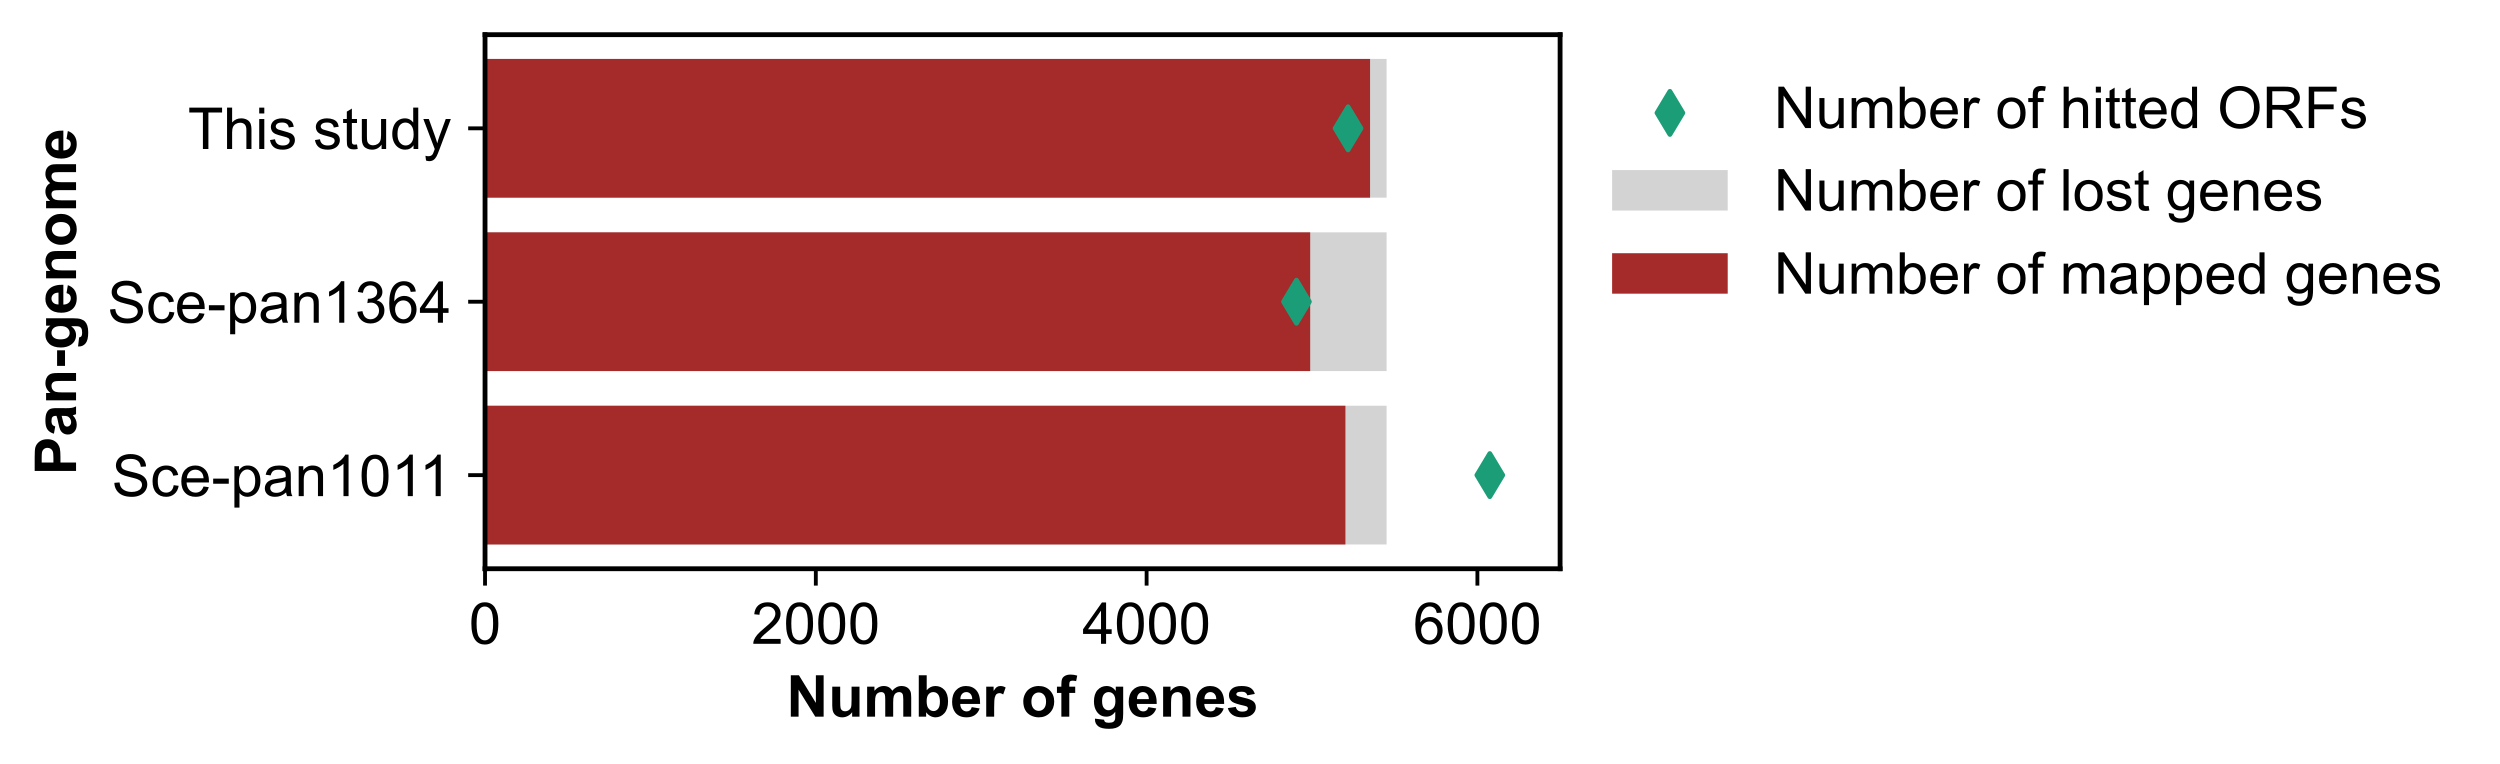
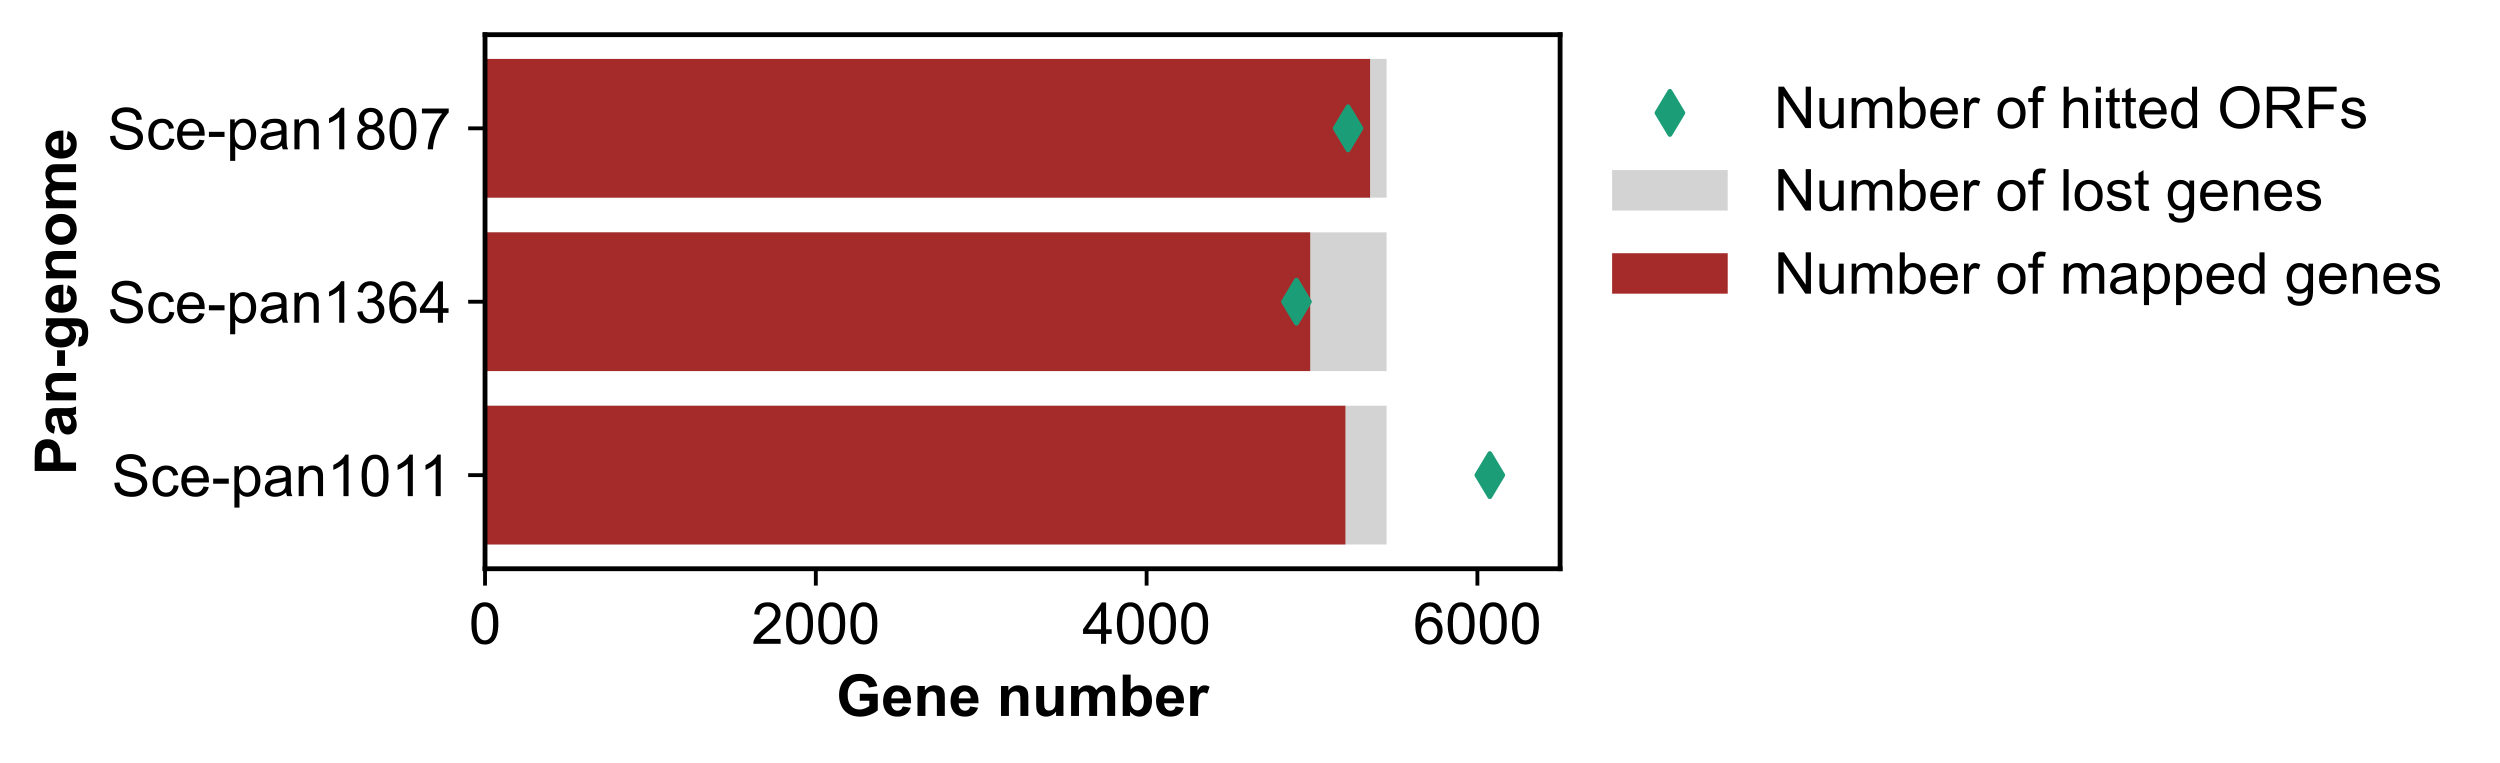
- <svg xmlns="http://www.w3.org/2000/svg" xmlns:xlink="http://www.w3.org/1999/xlink" width="519.039pt" height="158.516pt" viewBox="0 0 519.039 158.516" version="1.1">
+ <svg xmlns="http://www.w3.org/2000/svg" xmlns:xlink="http://www.w3.org/1999/xlink" width="519.039pt" height="158.212pt" viewBox="0 0 519.039 158.212" version="1.1">
  <defs>
    <style type="text/css">*{stroke-linejoin: round; stroke-linecap: butt}</style>
  </defs>
  <g id="figure_1">
    <g id="patch_1">
-       <path d="M 0 158.516  L 519.039 158.516  L 519.039 0  L 0 0  L 0 158.516  z " style="fill: none" />
+       <path d="M 0 158.212  L 519.039 158.212  L 519.039 0  L 0 0  L 0 158.212  z " style="fill: none" />
    </g>
    <g id="axes_1">
      <g id="patch_2">
        <path d="M 100.7 118.08  L 323.9 118.08  L 323.9 7.2  L 100.7 7.2  L 100.7 118.08  z " style="fill: none" />
      </g>
      <g id="patch_3">
-         <path d="M 100.7 113.04  L 287.879 113.04  L 287.879 84.24  L 100.7 84.24  z " clip-path="url(#p4982b9287b)" style="fill: #d3d3d3" />
+         <path d="M 100.7 113.04  L 287.879 113.04  L 287.879 84.24  L 100.7 84.24  z " clip-path="url(#p0bbf5c381b)" style="fill: #d3d3d3" />
      </g>
      <g id="patch_4">
-         <path d="M 100.7 77.04  L 287.879 77.04  L 287.879 48.24  L 100.7 48.24  z " clip-path="url(#p4982b9287b)" style="fill: #d3d3d3" />
+         <path d="M 100.7 77.04  L 287.879 77.04  L 287.879 48.24  L 100.7 48.24  z " clip-path="url(#p0bbf5c381b)" style="fill: #d3d3d3" />
      </g>
      <g id="patch_5">
-         <path d="M 100.7 41.04  L 287.879 41.04  L 287.879 12.24  L 100.7 12.24  z " clip-path="url(#p4982b9287b)" style="fill: #d3d3d3" />
+         <path d="M 100.7 41.04  L 287.879 41.04  L 287.879 12.24  L 100.7 12.24  z " clip-path="url(#p0bbf5c381b)" style="fill: #d3d3d3" />
      </g>
      <g id="patch_6">
-         <path d="M 100.7 113.04  L 279.329 113.04  L 279.329 84.24  L 100.7 84.24  z " clip-path="url(#p4982b9287b)" style="fill: #a52a2a" />
+         <path d="M 100.7 113.04  L 279.329 113.04  L 279.329 84.24  L 100.7 84.24  z " clip-path="url(#p0bbf5c381b)" style="fill: #a52a2a" />
      </g>
      <g id="patch_7">
-         <path d="M 100.7 77.04  L 272.015 77.04  L 272.015 48.24  L 100.7 48.24  z " clip-path="url(#p4982b9287b)" style="fill: #a52a2a" />
+         <path d="M 100.7 77.04  L 272.015 77.04  L 272.015 48.24  L 100.7 48.24  z " clip-path="url(#p0bbf5c381b)" style="fill: #a52a2a" />
      </g>
      <g id="patch_8">
-         <path d="M 100.7 41.04  L 284.445 41.04  L 284.445 12.24  L 100.7 12.24  z " clip-path="url(#p4982b9287b)" style="fill: #a52a2a" />
+         <path d="M 100.7 41.04  L 284.445 41.04  L 284.445 12.24  L 100.7 12.24  z " clip-path="url(#p0bbf5c381b)" style="fill: #a52a2a" />
      </g>
      <g id="PathCollection_1">
        <defs>
-           <path id="m64d7025e6f" d="M 0 4.472  L 2.683 0  L 0 -4.472  L -2.683 0  z " style="stroke: #1b9e77" />
+           <path id="m06b0d32f75" d="M 0 4.472  L 2.683 0  L 0 -4.472  L -2.683 0  z " style="stroke: #1b9e77" />
        </defs>
-         <g clip-path="url(#p4982b9287b)">
-           <use xlink:href="#m64d7025e6f" x="309.306" y="98.64" style="fill: #1b9e77; stroke: #1b9e77" />
-           <use xlink:href="#m64d7025e6f" x="269.164" y="62.64" style="fill: #1b9e77; stroke: #1b9e77" />
-           <use xlink:href="#m64d7025e6f" x="279.878" y="26.64" style="fill: #1b9e77; stroke: #1b9e77" />
+         <g clip-path="url(#p0bbf5c381b)">
+           <use xlink:href="#m06b0d32f75" x="309.306" y="98.64" style="fill: #1b9e77; stroke: #1b9e77" />
+           <use xlink:href="#m06b0d32f75" x="269.164" y="62.64" style="fill: #1b9e77; stroke: #1b9e77" />
+           <use xlink:href="#m06b0d32f75" x="279.878" y="26.64" style="fill: #1b9e77; stroke: #1b9e77" />
        </g>
      </g>
      <g id="matplotlib.axis_1">
        <g id="xtick_1">
          <g id="line2d_1">
            <defs>
-               <path id="mef84f72b1c" d="M 0 0  L 0 3.5  " style="stroke: #000000; stroke-width: 0.8" />
-             </defs>
-             <g>
-               <use xlink:href="#mef84f72b1c" x="100.7" y="118.08" style="stroke: #000000; stroke-width: 0.8" />
+               <path id="m93f9a1adb8" d="M 0 0  L 0 3.5  " style="stroke: #000000; stroke-width: 0.8" />
+             </defs>
+             <g>
+               <use xlink:href="#m93f9a1adb8" x="100.7" y="118.08" style="stroke: #000000; stroke-width: 0.8" />
            </g>
          </g>
          <g id="text_1">
            <g transform="translate(97.36344 133.6694) scale(0.12 -0.12)">
              <defs>
                <path id="ArialMT-30" d="M 266 2259  Q 266 3072 433 3567  Q 600 4063 929 4331  Q 1259 4600 1759 4600  Q 2128 4600 2406 4451  Q 2684 4303 2865 4023  Q 3047 3744 3150 3342  Q 3253 2941 3253 2259  Q 3253 1453 3087 958  Q 2922 463 2592 192  Q 2263 -78 1759 -78  Q 1097 -78 719 397  Q 266 969 266 2259  z M 844 2259  Q 844 1131 1108 757  Q 1372 384 1759 384  Q 2147 384 2411 759  Q 2675 1134 2675 2259  Q 2675 3391 2411 3762  Q 2147 4134 1753 4134  Q 1366 4134 1134 3806  Q 844 3388 844 2259  z " transform="scale(0.015625)" />
              </defs>
              <use xlink:href="#ArialMT-30" />
            </g>
          </g>
        </g>
        <g id="xtick_2">
          <g id="line2d_2">
            <g>
-               <use xlink:href="#mef84f72b1c" x="169.377" y="118.08" style="stroke: #000000; stroke-width: 0.8" />
+               <use xlink:href="#m93f9a1adb8" x="169.377" y="118.08" style="stroke: #000000; stroke-width: 0.8" />
            </g>
          </g>
          <g id="text_2">
            <g transform="translate(156.0307 133.6694) scale(0.12 -0.12)">
              <defs>
                <path id="ArialMT-32" d="M 3222 541  L 3222 0  L 194 0  Q 188 203 259 391  Q 375 700 629 1000  Q 884 1300 1366 1694  Q 2113 2306 2375 2664  Q 2638 3022 2638 3341  Q 2638 3675 2398 3904  Q 2159 4134 1775 4134  Q 1369 4134 1125 3890  Q 881 3647 878 3216  L 300 3275  Q 359 3922 746 4261  Q 1134 4600 1788 4600  Q 2447 4600 2831 4234  Q 3216 3869 3216 3328  Q 3216 3053 3103 2787  Q 2991 2522 2730 2228  Q 2469 1934 1863 1422  Q 1356 997 1212 845  Q 1069 694 975 541  L 3222 541  z " transform="scale(0.015625)" />
              </defs>
              <use xlink:href="#ArialMT-32" />
              <use xlink:href="#ArialMT-30" x="55.615" />
              <use xlink:href="#ArialMT-30" x="111.23" />
              <use xlink:href="#ArialMT-30" x="166.846" />
            </g>
          </g>
        </g>
        <g id="xtick_3">
          <g id="line2d_3">
            <g>
-               <use xlink:href="#mef84f72b1c" x="238.054" y="118.08" style="stroke: #000000; stroke-width: 0.8" />
+               <use xlink:href="#m93f9a1adb8" x="238.054" y="118.08" style="stroke: #000000; stroke-width: 0.8" />
            </g>
          </g>
          <g id="text_3">
            <g transform="translate(224.7076 133.6694) scale(0.12 -0.12)">
              <defs>
                <path id="ArialMT-34" d="M 2069 0  L 2069 1097  L 81 1097  L 81 1613  L 2172 4581  L 2631 4581  L 2631 1613  L 3250 1613  L 3250 1097  L 2631 1097  L 2631 0  L 2069 0  z M 2069 1613  L 2069 3678  L 634 1613  L 2069 1613  z " transform="scale(0.015625)" />
              </defs>
              <use xlink:href="#ArialMT-34" />
              <use xlink:href="#ArialMT-30" x="55.615" />
              <use xlink:href="#ArialMT-30" x="111.23" />
              <use xlink:href="#ArialMT-30" x="166.846" />
            </g>
          </g>
        </g>
        <g id="xtick_4">
          <g id="line2d_4">
            <g>
-               <use xlink:href="#mef84f72b1c" x="306.731" y="118.08" style="stroke: #000000; stroke-width: 0.8" />
+               <use xlink:href="#m93f9a1adb8" x="306.731" y="118.08" style="stroke: #000000; stroke-width: 0.8" />
            </g>
          </g>
          <g id="text_4">
            <g transform="translate(293.3845 133.6694) scale(0.12 -0.12)">
              <defs>
                <path id="ArialMT-36" d="M 3184 3459  L 2625 3416  Q 2550 3747 2413 3897  Q 2184 4138 1850 4138  Q 1581 4138 1378 3988  Q 1113 3794 959 3422  Q 806 3050 800 2363  Q 1003 2672 1297 2822  Q 1591 2972 1913 2972  Q 2475 2972 2870 2558  Q 3266 2144 3266 1488  Q 3266 1056 3080 686  Q 2894 316 2569 119  Q 2244 -78 1831 -78  Q 1128 -78 684 439  Q 241 956 241 2144  Q 241 3472 731 4075  Q 1159 4600 1884 4600  Q 2425 4600 2770 4297  Q 3116 3994 3184 3459  z M 888 1484  Q 888 1194 1011 928  Q 1134 663 1356 523  Q 1578 384 1822 384  Q 2178 384 2434 671  Q 2691 959 2691 1453  Q 2691 1928 2437 2201  Q 2184 2475 1800 2475  Q 1419 2475 1153 2201  Q 888 1928 888 1484  z " transform="scale(0.015625)" />
              </defs>
              <use xlink:href="#ArialMT-36" />
              <use xlink:href="#ArialMT-30" x="55.615" />
              <use xlink:href="#ArialMT-30" x="111.23" />
              <use xlink:href="#ArialMT-30" x="166.846" />
            </g>
          </g>
        </g>
        <g id="text_5">
-           <g transform="translate(163.295 148.79) scale(0.12 -0.12)">
-             <defs>
-               <path id="Arial-BoldMT-4e" d="M 475 0  L 475 4581  L 1375 4581  L 3250 1522  L 3250 4581  L 4109 4581  L 4109 0  L 3181 0  L 1334 2988  L 1334 0  L 475 0  z " transform="scale(0.015625)" />
+           <g transform="translate(173.6272 148.6438) scale(0.12 -0.12)">
+             <defs>
+               <path id="Arial-BoldMT-47" d="M 2597 1684  L 2597 2456  L 4591 2456  L 4591 631  Q 4300 350 3748 136  Q 3197 -78 2631 -78  Q 1913 -78 1378 223  Q 844 525 575 1086  Q 306 1647 306 2306  Q 306 3022 606 3578  Q 906 4134 1484 4431  Q 1925 4659 2581 4659  Q 3434 4659 3914 4301  Q 4394 3944 4531 3313  L 3613 3141  Q 3516 3478 3248 3673  Q 2981 3869 2581 3869  Q 1975 3869 1617 3484  Q 1259 3100 1259 2344  Q 1259 1528 1621 1120  Q 1984 713 2572 713  Q 2863 713 3155 827  Q 3447 941 3656 1103  L 3656 1684  L 2597 1684  z " transform="scale(0.015625)" />
+               <path id="Arial-BoldMT-65" d="M 2381 1056  L 3256 909  Q 3088 428 2723 176  Q 2359 -75 1813 -75  Q 947 -75 531 491  Q 203 944 203 1634  Q 203 2459 634 2926  Q 1066 3394 1725 3394  Q 2466 3394 2894 2905  Q 3322 2416 3303 1406  L 1103 1406  Q 1113 1016 1316 798  Q 1519 581 1822 581  Q 2028 581 2168 693  Q 2309 806 2381 1056  z M 2431 1944  Q 2422 2325 2234 2523  Q 2047 2722 1778 2722  Q 1491 2722 1303 2513  Q 1116 2303 1119 1944  L 2431 1944  z " transform="scale(0.015625)" />
+               <path id="Arial-BoldMT-6e" d="M 3478 0  L 2600 0  L 2600 1694  Q 2600 2231 2544 2389  Q 2488 2547 2361 2634  Q 2234 2722 2056 2722  Q 1828 2722 1647 2597  Q 1466 2472 1398 2265  Q 1331 2059 1331 1503  L 1331 0  L 453 0  L 453 3319  L 1269 3319  L 1269 2831  Q 1703 3394 2363 3394  Q 2653 3394 2893 3289  Q 3134 3184 3257 3021  Q 3381 2859 3429 2653  Q 3478 2447 3478 2063  L 3478 0  z " transform="scale(0.015625)" />
+               <path id="Arial-BoldMT-20" transform="scale(0.015625)" />
              <path id="Arial-BoldMT-75" d="M 2644 0  L 2644 497  Q 2463 231 2167 78  Q 1872 -75 1544 -75  Q 1209 -75 943 72  Q 678 219 559 484  Q 441 750 441 1219  L 441 3319  L 1319 3319  L 1319 1794  Q 1319 1094 1367 936  Q 1416 778 1544 686  Q 1672 594 1869 594  Q 2094 594 2272 717  Q 2450 841 2515 1023  Q 2581 1206 2581 1919  L 2581 3319  L 3459 3319  L 3459 0  L 2644 0  z " transform="scale(0.015625)" />
              <path id="Arial-BoldMT-6d" d="M 394 3319  L 1203 3319  L 1203 2866  Q 1638 3394 2238 3394  Q 2556 3394 2790 3262  Q 3025 3131 3175 2866  Q 3394 3131 3647 3262  Q 3900 3394 4188 3394  Q 4553 3394 4806 3245  Q 5059 3097 5184 2809  Q 5275 2597 5275 2122  L 5275 0  L 4397 0  L 4397 1897  Q 4397 2391 4306 2534  Q 4184 2722 3931 2722  Q 3747 2722 3584 2609  Q 3422 2497 3350 2280  Q 3278 2063 3278 1594  L 3278 0  L 2400 0  L 2400 1819  Q 2400 2303 2353 2443  Q 2306 2584 2207 2653  Q 2109 2722 1941 2722  Q 1738 2722 1575 2612  Q 1413 2503 1342 2297  Q 1272 2091 1272 1613  L 1272 0  L 394 0  L 394 3319  z " transform="scale(0.015625)" />
              <path id="Arial-BoldMT-62" d="M 422 0  L 422 4581  L 1300 4581  L 1300 2931  Q 1706 3394 2263 3394  Q 2869 3394 3266 2955  Q 3663 2516 3663 1694  Q 3663 844 3258 384  Q 2853 -75 2275 -75  Q 1991 -75 1714 67  Q 1438 209 1238 488  L 1238 0  L 422 0  z M 1294 1731  Q 1294 1216 1456 969  Q 1684 619 2063 619  Q 2353 619 2558 867  Q 2763 1116 2763 1650  Q 2763 2219 2556 2470  Q 2350 2722 2028 2722  Q 1713 2722 1503 2476  Q 1294 2231 1294 1731  z " transform="scale(0.015625)" />
-               <path id="Arial-BoldMT-65" d="M 2381 1056  L 3256 909  Q 3088 428 2723 176  Q 2359 -75 1813 -75  Q 947 -75 531 491  Q 203 944 203 1634  Q 203 2459 634 2926  Q 1066 3394 1725 3394  Q 2466 3394 2894 2905  Q 3322 2416 3303 1406  L 1103 1406  Q 1113 1016 1316 798  Q 1519 581 1822 581  Q 2028 581 2168 693  Q 2309 806 2381 1056  z M 2431 1944  Q 2422 2325 2234 2523  Q 2047 2722 1778 2722  Q 1491 2722 1303 2513  Q 1116 2303 1119 1944  L 2431 1944  z " transform="scale(0.015625)" />
              <path id="Arial-BoldMT-72" d="M 1300 0  L 422 0  L 422 3319  L 1238 3319  L 1238 2847  Q 1447 3181 1614 3287  Q 1781 3394 1994 3394  Q 2294 3394 2572 3228  L 2300 2463  Q 2078 2606 1888 2606  Q 1703 2606 1575 2504  Q 1447 2403 1373 2137  Q 1300 1872 1300 1025  L 1300 0  z " transform="scale(0.015625)" />
-               <path id="Arial-BoldMT-20" transform="scale(0.015625)" />
-               <path id="Arial-BoldMT-6f" d="M 256 1706  Q 256 2144 472 2553  Q 688 2963 1083 3178  Q 1478 3394 1966 3394  Q 2719 3394 3200 2905  Q 3681 2416 3681 1669  Q 3681 916 3195 420  Q 2709 -75 1972 -75  Q 1516 -75 1102 131  Q 688 338 472 736  Q 256 1134 256 1706  z M 1156 1659  Q 1156 1166 1390 903  Q 1625 641 1969 641  Q 2313 641 2545 903  Q 2778 1166 2778 1666  Q 2778 2153 2545 2415  Q 2313 2678 1969 2678  Q 1625 2678 1390 2415  Q 1156 2153 1156 1659  z " transform="scale(0.015625)" />
-               <path id="Arial-BoldMT-66" d="M 75 3319  L 563 3319  L 563 3569  Q 563 3988 652 4194  Q 741 4400 980 4529  Q 1219 4659 1584 4659  Q 1959 4659 2319 4547  L 2200 3934  Q 1991 3984 1797 3984  Q 1606 3984 1523 3895  Q 1441 3806 1441 3553  L 1441 3319  L 2097 3319  L 2097 2628  L 1441 2628  L 1441 0  L 563 0  L 563 2628  L 75 2628  L 75 3319  z " transform="scale(0.015625)" />
-               <path id="Arial-BoldMT-67" d="M 378 -219  L 1381 -341  Q 1406 -516 1497 -581  Q 1622 -675 1891 -675  Q 2234 -675 2406 -572  Q 2522 -503 2581 -350  Q 2622 -241 2622 53  L 2622 538  Q 2228 0 1628 0  Q 959 0 569 566  Q 263 1013 263 1678  Q 263 2513 664 2953  Q 1066 3394 1663 3394  Q 2278 3394 2678 2853  L 2678 3319  L 3500 3319  L 3500 341  Q 3500 -247 3403 -537  Q 3306 -828 3131 -993  Q 2956 -1159 2664 -1253  Q 2372 -1347 1925 -1347  Q 1081 -1347 728 -1058  Q 375 -769 375 -325  Q 375 -281 378 -219  z M 1163 1728  Q 1163 1200 1367 954  Q 1572 709 1872 709  Q 2194 709 2416 961  Q 2638 1213 2638 1706  Q 2638 2222 2425 2472  Q 2213 2722 1888 2722  Q 1572 2722 1367 2476  Q 1163 2231 1163 1728  z " transform="scale(0.015625)" />
-               <path id="Arial-BoldMT-6e" d="M 3478 0  L 2600 0  L 2600 1694  Q 2600 2231 2544 2389  Q 2488 2547 2361 2634  Q 2234 2722 2056 2722  Q 1828 2722 1647 2597  Q 1466 2472 1398 2265  Q 1331 2059 1331 1503  L 1331 0  L 453 0  L 453 3319  L 1269 3319  L 1269 2831  Q 1703 3394 2363 3394  Q 2653 3394 2893 3289  Q 3134 3184 3257 3021  Q 3381 2859 3429 2653  Q 3478 2447 3478 2063  L 3478 0  z " transform="scale(0.015625)" />
-               <path id="Arial-BoldMT-73" d="M 150 947  L 1031 1081  Q 1088 825 1259 692  Q 1431 559 1741 559  Q 2081 559 2253 684  Q 2369 772 2369 919  Q 2369 1019 2306 1084  Q 2241 1147 2013 1200  Q 950 1434 666 1628  Q 272 1897 272 2375  Q 272 2806 612 3100  Q 953 3394 1669 3394  Q 2350 3394 2681 3172  Q 3013 2950 3138 2516  L 2309 2363  Q 2256 2556 2107 2659  Q 1959 2763 1684 2763  Q 1338 2763 1188 2666  Q 1088 2597 1088 2488  Q 1088 2394 1175 2328  Q 1294 2241 1995 2081  Q 2697 1922 2975 1691  Q 3250 1456 3250 1038  Q 3250 581 2869 253  Q 2488 -75 1741 -75  Q 1063 -75 667 200  Q 272 475 150 947  z " transform="scale(0.015625)" />
-             </defs>
-             <use xlink:href="#Arial-BoldMT-4e" />
-             <use xlink:href="#Arial-BoldMT-75" x="72.217" />
-             <use xlink:href="#Arial-BoldMT-6d" x="133.301" />
-             <use xlink:href="#Arial-BoldMT-62" x="222.217" />
-             <use xlink:href="#Arial-BoldMT-65" x="283.301" />
-             <use xlink:href="#Arial-BoldMT-72" x="338.916" />
-             <use xlink:href="#Arial-BoldMT-20" x="377.832" />
-             <use xlink:href="#Arial-BoldMT-6f" x="405.615" />
-             <use xlink:href="#Arial-BoldMT-66" x="466.699" />
-             <use xlink:href="#Arial-BoldMT-20" x="500" />
-             <use xlink:href="#Arial-BoldMT-67" x="527.783" />
-             <use xlink:href="#Arial-BoldMT-65" x="588.867" />
-             <use xlink:href="#Arial-BoldMT-6e" x="644.482" />
-             <use xlink:href="#Arial-BoldMT-65" x="705.566" />
-             <use xlink:href="#Arial-BoldMT-73" x="761.182" />
+             </defs>
+             <use xlink:href="#Arial-BoldMT-47" />
+             <use xlink:href="#Arial-BoldMT-65" x="77.783" />
+             <use xlink:href="#Arial-BoldMT-6e" x="133.398" />
+             <use xlink:href="#Arial-BoldMT-65" x="194.482" />
+             <use xlink:href="#Arial-BoldMT-20" x="250.098" />
+             <use xlink:href="#Arial-BoldMT-6e" x="277.881" />
+             <use xlink:href="#Arial-BoldMT-75" x="338.965" />
+             <use xlink:href="#Arial-BoldMT-6d" x="400.049" />
+             <use xlink:href="#Arial-BoldMT-62" x="488.965" />
+             <use xlink:href="#Arial-BoldMT-65" x="550.049" />
+             <use xlink:href="#Arial-BoldMT-72" x="605.664" />
          </g>
        </g>
      </g>
      <g id="matplotlib.axis_2">
        <g id="ytick_1">
          <g id="line2d_5">
            <defs>
-               <path id="mba8d756e52" d="M 0 0  L -3.5 0  " style="stroke: #000000; stroke-width: 0.8" />
-             </defs>
-             <g>
-               <use xlink:href="#mba8d756e52" x="100.7" y="98.64" style="stroke: #000000; stroke-width: 0.8" />
+               <path id="m683a2a1d9f" d="M 0 0  L -3.5 0  " style="stroke: #000000; stroke-width: 0.8" />
+             </defs>
+             <g>
+               <use xlink:href="#m683a2a1d9f" x="100.7" y="98.64" style="stroke: #000000; stroke-width: 0.8" />
            </g>
          </g>
          <g id="text_6">
            <g transform="translate(23.2 103.0078) scale(0.12 -0.12)">
              <defs>
                <path id="ArialMT-53" d="M 288 1472  L 859 1522  Q 900 1178 1048 958  Q 1197 738 1509 602  Q 1822 466 2213 466  Q 2559 466 2825 569  Q 3091 672 3220 851  Q 3350 1031 3350 1244  Q 3350 1459 3225 1620  Q 3100 1781 2813 1891  Q 2628 1963 1997 2114  Q 1366 2266 1113 2400  Q 784 2572 623 2826  Q 463 3081 463 3397  Q 463 3744 659 4045  Q 856 4347 1234 4503  Q 1613 4659 2075 4659  Q 2584 4659 2973 4495  Q 3363 4331 3572 4012  Q 3781 3694 3797 3291  L 3216 3247  Q 3169 3681 2898 3903  Q 2628 4125 2100 4125  Q 1550 4125 1298 3923  Q 1047 3722 1047 3438  Q 1047 3191 1225 3031  Q 1400 2872 2139 2705  Q 2878 2538 3153 2413  Q 3553 2228 3743 1945  Q 3934 1663 3934 1294  Q 3934 928 3725 604  Q 3516 281 3123 101  Q 2731 -78 2241 -78  Q 1619 -78 1198 103  Q 778 284 539 648  Q 300 1013 288 1472  z " transform="scale(0.015625)" />
                <path id="ArialMT-63" d="M 2588 1216  L 3141 1144  Q 3050 572 2676 248  Q 2303 -75 1759 -75  Q 1078 -75 664 370  Q 250 816 250 1647  Q 250 2184 428 2587  Q 606 2991 970 3192  Q 1334 3394 1763 3394  Q 2303 3394 2647 3120  Q 2991 2847 3088 2344  L 2541 2259  Q 2463 2594 2264 2762  Q 2066 2931 1784 2931  Q 1359 2931 1093 2626  Q 828 2322 828 1663  Q 828 994 1084 691  Q 1341 388 1753 388  Q 2084 388 2306 591  Q 2528 794 2588 1216  z " transform="scale(0.015625)" />
                <path id="ArialMT-65" d="M 2694 1069  L 3275 997  Q 3138 488 2766 206  Q 2394 -75 1816 -75  Q 1088 -75 661 373  Q 234 822 234 1631  Q 234 2469 665 2931  Q 1097 3394 1784 3394  Q 2450 3394 2872 2941  Q 3294 2488 3294 1666  Q 3294 1616 3291 1516  L 816 1516  Q 847 969 1125 678  Q 1403 388 1819 388  Q 2128 388 2347 550  Q 2566 713 2694 1069  z M 847 1978  L 2700 1978  Q 2663 2397 2488 2606  Q 2219 2931 1791 2931  Q 1403 2931 1139 2672  Q 875 2413 847 1978  z " transform="scale(0.015625)" />
                <path id="ArialMT-2d" d="M 203 1375  L 203 1941  L 1931 1941  L 1931 1375  L 203 1375  z " transform="scale(0.015625)" />
                <path id="ArialMT-70" d="M 422 -1272  L 422 3319  L 934 3319  L 934 2888  Q 1116 3141 1344 3267  Q 1572 3394 1897 3394  Q 2322 3394 2647 3175  Q 2972 2956 3137 2557  Q 3303 2159 3303 1684  Q 3303 1175 3120 767  Q 2938 359 2589 142  Q 2241 -75 1856 -75  Q 1575 -75 1351 44  Q 1128 163 984 344  L 984 -1272  L 422 -1272  z M 931 1641  Q 931 1000 1190 694  Q 1450 388 1819 388  Q 2194 388 2461 705  Q 2728 1022 2728 1688  Q 2728 2322 2467 2637  Q 2206 2953 1844 2953  Q 1484 2953 1207 2617  Q 931 2281 931 1641  z " transform="scale(0.015625)" />
                <path id="ArialMT-61" d="M 2588 409  Q 2275 144 1986 34  Q 1697 -75 1366 -75  Q 819 -75 525 192  Q 231 459 231 875  Q 231 1119 342 1320  Q 453 1522 633 1644  Q 813 1766 1038 1828  Q 1203 1872 1538 1913  Q 2219 1994 2541 2106  Q 2544 2222 2544 2253  Q 2544 2597 2384 2738  Q 2169 2928 1744 2928  Q 1347 2928 1158 2789  Q 969 2650 878 2297  L 328 2372  Q 403 2725 575 2942  Q 747 3159 1072 3276  Q 1397 3394 1825 3394  Q 2250 3394 2515 3294  Q 2781 3194 2906 3042  Q 3031 2891 3081 2659  Q 3109 2516 3109 2141  L 3109 1391  Q 3109 606 3145 398  Q 3181 191 3288 0  L 2700 0  Q 2613 175 2588 409  z M 2541 1666  Q 2234 1541 1622 1453  Q 1275 1403 1131 1340  Q 988 1278 909 1158  Q 831 1038 831 891  Q 831 666 1001 516  Q 1172 366 1500 366  Q 1825 366 2078 508  Q 2331 650 2450 897  Q 2541 1088 2541 1459  L 2541 1666  z " transform="scale(0.015625)" />
                <path id="ArialMT-6e" d="M 422 0  L 422 3319  L 928 3319  L 928 2847  Q 1294 3394 1984 3394  Q 2284 3394 2536 3286  Q 2788 3178 2913 3003  Q 3038 2828 3088 2588  Q 3119 2431 3119 2041  L 3119 0  L 2556 0  L 2556 2019  Q 2556 2363 2490 2533  Q 2425 2703 2258 2804  Q 2091 2906 1866 2906  Q 1506 2906 1245 2678  Q 984 2450 984 1813  L 984 0  L 422 0  z " transform="scale(0.015625)" />
                <path id="ArialMT-31" d="M 2384 0  L 1822 0  L 1822 3584  Q 1619 3391 1289 3197  Q 959 3003 697 2906  L 697 3450  Q 1169 3672 1522 3987  Q 1875 4303 2022 4600  L 2384 4600  L 2384 0  z " transform="scale(0.015625)" />
              </defs>
              <use xlink:href="#ArialMT-53" />
              <use xlink:href="#ArialMT-63" x="66.699" />
              <use xlink:href="#ArialMT-65" x="116.699" />
              <use xlink:href="#ArialMT-2d" x="172.314" />
              <use xlink:href="#ArialMT-70" x="205.615" />
              <use xlink:href="#ArialMT-61" x="261.23" />
              <use xlink:href="#ArialMT-6e" x="316.846" />
              <use xlink:href="#ArialMT-31" x="372.461" />
              <use xlink:href="#ArialMT-30" x="428.076" />
              <use xlink:href="#ArialMT-31" x="483.691" />
              <use xlink:href="#ArialMT-31" x="531.932" />
            </g>
          </g>
        </g>
        <g id="ytick_2">
          <g id="line2d_6">
            <g>
-               <use xlink:href="#mba8d756e52" x="100.7" y="62.64" style="stroke: #000000; stroke-width: 0.8" />
+               <use xlink:href="#m683a2a1d9f" x="100.7" y="62.64" style="stroke: #000000; stroke-width: 0.8" />
            </g>
          </g>
          <g id="text_7">
            <g transform="translate(22.315 67.00781) scale(0.12 -0.12)">
              <defs>
                <path id="ArialMT-33" d="M 269 1209  L 831 1284  Q 928 806 1161 595  Q 1394 384 1728 384  Q 2125 384 2398 659  Q 2672 934 2672 1341  Q 2672 1728 2419 1979  Q 2166 2231 1775 2231  Q 1616 2231 1378 2169  L 1441 2663  Q 1497 2656 1531 2656  Q 1891 2656 2178 2843  Q 2466 3031 2466 3422  Q 2466 3731 2256 3934  Q 2047 4138 1716 4138  Q 1388 4138 1169 3931  Q 950 3725 888 3313  L 325 3413  Q 428 3978 793 4289  Q 1159 4600 1703 4600  Q 2078 4600 2393 4439  Q 2709 4278 2876 4000  Q 3044 3722 3044 3409  Q 3044 3113 2884 2869  Q 2725 2625 2413 2481  Q 2819 2388 3044 2092  Q 3269 1797 3269 1353  Q 3269 753 2831 336  Q 2394 -81 1725 -81  Q 1122 -81 723 278  Q 325 638 269 1209  z " transform="scale(0.015625)" />
              </defs>
              <use xlink:href="#ArialMT-53" />
              <use xlink:href="#ArialMT-63" x="66.699" />
              <use xlink:href="#ArialMT-65" x="116.699" />
              <use xlink:href="#ArialMT-2d" x="172.314" />
              <use xlink:href="#ArialMT-70" x="205.615" />
              <use xlink:href="#ArialMT-61" x="261.23" />
              <use xlink:href="#ArialMT-6e" x="316.846" />
              <use xlink:href="#ArialMT-31" x="372.461" />
              <use xlink:href="#ArialMT-33" x="428.076" />
              <use xlink:href="#ArialMT-36" x="483.691" />
              <use xlink:href="#ArialMT-34" x="539.307" />
            </g>
          </g>
        </g>
        <g id="ytick_3">
          <g id="line2d_7">
            <g>
-               <use xlink:href="#mba8d756e52" x="100.7" y="26.64" style="stroke: #000000; stroke-width: 0.8" />
+               <use xlink:href="#m683a2a1d9f" x="100.7" y="26.64" style="stroke: #000000; stroke-width: 0.8" />
            </g>
          </g>
          <g id="text_8">
-             <g transform="translate(39.0175 30.93469) scale(0.12 -0.12)">
-               <defs>
-                 <path id="ArialMT-54" d="M 1659 0  L 1659 4041  L 150 4041  L 150 4581  L 3781 4581  L 3781 4041  L 2266 4041  L 2266 0  L 1659 0  z " transform="scale(0.015625)" />
-                 <path id="ArialMT-68" d="M 422 0  L 422 4581  L 984 4581  L 984 2938  Q 1378 3394 1978 3394  Q 2347 3394 2619 3248  Q 2891 3103 3008 2847  Q 3125 2591 3125 2103  L 3125 0  L 2563 0  L 2563 2103  Q 2563 2525 2380 2717  Q 2197 2909 1863 2909  Q 1613 2909 1392 2779  Q 1172 2650 1078 2428  Q 984 2206 984 1816  L 984 0  L 422 0  z " transform="scale(0.015625)" />
-                 <path id="ArialMT-69" d="M 425 3934  L 425 4581  L 988 4581  L 988 3934  L 425 3934  z M 425 0  L 425 3319  L 988 3319  L 988 0  L 425 0  z " transform="scale(0.015625)" />
-                 <path id="ArialMT-73" d="M 197 991  L 753 1078  Q 800 744 1014 566  Q 1228 388 1613 388  Q 2000 388 2187 545  Q 2375 703 2375 916  Q 2375 1106 2209 1216  Q 2094 1291 1634 1406  Q 1016 1563 777 1677  Q 538 1791 414 1992  Q 291 2194 291 2438  Q 291 2659 392 2848  Q 494 3038 669 3163  Q 800 3259 1026 3326  Q 1253 3394 1513 3394  Q 1903 3394 2198 3281  Q 2494 3169 2634 2976  Q 2775 2784 2828 2463  L 2278 2388  Q 2241 2644 2061 2787  Q 1881 2931 1553 2931  Q 1166 2931 1000 2803  Q 834 2675 834 2503  Q 834 2394 903 2306  Q 972 2216 1119 2156  Q 1203 2125 1616 2013  Q 2213 1853 2448 1751  Q 2684 1650 2818 1456  Q 2953 1263 2953 975  Q 2953 694 2789 445  Q 2625 197 2315 61  Q 2006 -75 1616 -75  Q 969 -75 630 194  Q 291 463 197 991  z " transform="scale(0.015625)" />
-                 <path id="ArialMT-20" transform="scale(0.015625)" />
-                 <path id="ArialMT-74" d="M 1650 503  L 1731 6  Q 1494 -44 1306 -44  Q 1000 -44 831 53  Q 663 150 594 308  Q 525 466 525 972  L 525 2881  L 113 2881  L 113 3319  L 525 3319  L 525 4141  L 1084 4478  L 1084 3319  L 1650 3319  L 1650 2881  L 1084 2881  L 1084 941  Q 1084 700 1114 631  Q 1144 563 1211 522  Q 1278 481 1403 481  Q 1497 481 1650 503  z " transform="scale(0.015625)" />
-                 <path id="ArialMT-75" d="M 2597 0  L 2597 488  Q 2209 -75 1544 -75  Q 1250 -75 995 37  Q 741 150 617 320  Q 494 491 444 738  Q 409 903 409 1263  L 409 3319  L 972 3319  L 972 1478  Q 972 1038 1006 884  Q 1059 663 1231 536  Q 1403 409 1656 409  Q 1909 409 2131 539  Q 2353 669 2445 892  Q 2538 1116 2538 1541  L 2538 3319  L 3100 3319  L 3100 0  L 2597 0  z " transform="scale(0.015625)" />
-                 <path id="ArialMT-64" d="M 2575 0  L 2575 419  Q 2259 -75 1647 -75  Q 1250 -75 917 144  Q 584 363 401 755  Q 219 1147 219 1656  Q 219 2153 384 2558  Q 550 2963 881 3178  Q 1213 3394 1622 3394  Q 1922 3394 2156 3267  Q 2391 3141 2538 2938  L 2538 4581  L 3097 4581  L 3097 0  L 2575 0  z M 797 1656  Q 797 1019 1065 703  Q 1334 388 1700 388  Q 2069 388 2326 689  Q 2584 991 2584 1609  Q 2584 2291 2321 2609  Q 2059 2928 1675 2928  Q 1300 2928 1048 2622  Q 797 2316 797 1656  z " transform="scale(0.015625)" />
-                 <path id="ArialMT-79" d="M 397 -1278  L 334 -750  Q 519 -800 656 -800  Q 844 -800 956 -737  Q 1069 -675 1141 -563  Q 1194 -478 1313 -144  Q 1328 -97 1363 -6  L 103 3319  L 709 3319  L 1400 1397  Q 1534 1031 1641 628  Q 1738 1016 1872 1384  L 2581 3319  L 3144 3319  L 1881 -56  Q 1678 -603 1566 -809  Q 1416 -1088 1222 -1217  Q 1028 -1347 759 -1347  Q 597 -1347 397 -1278  z " transform="scale(0.015625)" />
-               </defs>
-               <use xlink:href="#ArialMT-54" />
-               <use xlink:href="#ArialMT-68" x="61.084" />
-               <use xlink:href="#ArialMT-69" x="116.699" />
-               <use xlink:href="#ArialMT-73" x="138.916" />
-               <use xlink:href="#ArialMT-20" x="188.916" />
-               <use xlink:href="#ArialMT-73" x="216.699" />
-               <use xlink:href="#ArialMT-74" x="266.699" />
-               <use xlink:href="#ArialMT-75" x="294.482" />
-               <use xlink:href="#ArialMT-64" x="350.098" />
-               <use xlink:href="#ArialMT-79" x="405.713" />
+             <g transform="translate(22.315 31.00781) scale(0.12 -0.12)">
+               <defs>
+                 <path id="ArialMT-38" d="M 1131 2484  Q 781 2613 612 2850  Q 444 3088 444 3419  Q 444 3919 803 4259  Q 1163 4600 1759 4600  Q 2359 4600 2725 4251  Q 3091 3903 3091 3403  Q 3091 3084 2923 2848  Q 2756 2613 2416 2484  Q 2838 2347 3058 2040  Q 3278 1734 3278 1309  Q 3278 722 2862 322  Q 2447 -78 1769 -78  Q 1091 -78 675 323  Q 259 725 259 1325  Q 259 1772 486 2073  Q 713 2375 1131 2484  z M 1019 3438  Q 1019 3113 1228 2906  Q 1438 2700 1772 2700  Q 2097 2700 2305 2904  Q 2513 3109 2513 3406  Q 2513 3716 2298 3927  Q 2084 4138 1766 4138  Q 1444 4138 1231 3931  Q 1019 3725 1019 3438  z M 838 1322  Q 838 1081 952 856  Q 1066 631 1291 507  Q 1516 384 1775 384  Q 2178 384 2440 643  Q 2703 903 2703 1303  Q 2703 1709 2433 1975  Q 2163 2241 1756 2241  Q 1359 2241 1098 1978  Q 838 1716 838 1322  z " transform="scale(0.015625)" />
+                 <path id="ArialMT-37" d="M 303 3981  L 303 4522  L 3269 4522  L 3269 4084  Q 2831 3619 2401 2847  Q 1972 2075 1738 1259  Q 1569 684 1522 0  L 944 0  Q 953 541 1156 1306  Q 1359 2072 1739 2783  Q 2119 3494 2547 3981  L 303 3981  z " transform="scale(0.015625)" />
+               </defs>
+               <use xlink:href="#ArialMT-53" />
+               <use xlink:href="#ArialMT-63" x="66.699" />
+               <use xlink:href="#ArialMT-65" x="116.699" />
+               <use xlink:href="#ArialMT-2d" x="172.314" />
+               <use xlink:href="#ArialMT-70" x="205.615" />
+               <use xlink:href="#ArialMT-61" x="261.23" />
+               <use xlink:href="#ArialMT-6e" x="316.846" />
+               <use xlink:href="#ArialMT-31" x="372.461" />
+               <use xlink:href="#ArialMT-38" x="428.076" />
+               <use xlink:href="#ArialMT-30" x="483.691" />
+               <use xlink:href="#ArialMT-37" x="539.307" />
            </g>
          </g>
        </g>
        <g id="text_9">
          <g transform="translate(15.78937 98.64375) rotate(-90) scale(0.12 -0.12)">
            <defs>
              <path id="Arial-BoldMT-50" d="M 466 0  L 466 4581  L 1950 4581  Q 2794 4581 3050 4513  Q 3444 4409 3709 4064  Q 3975 3719 3975 3172  Q 3975 2750 3822 2462  Q 3669 2175 3433 2011  Q 3197 1847 2953 1794  Q 2622 1728 1994 1728  L 1391 1728  L 1391 0  L 466 0  z M 1391 3806  L 1391 2506  L 1897 2506  Q 2444 2506 2628 2578  Q 2813 2650 2917 2803  Q 3022 2956 3022 3159  Q 3022 3409 2875 3571  Q 2728 3734 2503 3775  Q 2338 3806 1838 3806  L 1391 3806  z " transform="scale(0.015625)" />
              <path id="Arial-BoldMT-61" d="M 1116 2306  L 319 2450  Q 453 2931 781 3162  Q 1109 3394 1756 3394  Q 2344 3394 2631 3255  Q 2919 3116 3036 2902  Q 3153 2688 3153 2116  L 3144 1091  Q 3144 653 3186 445  Q 3228 238 3344 0  L 2475 0  Q 2441 88 2391 259  Q 2369 338 2359 363  Q 2134 144 1878 34  Q 1622 -75 1331 -75  Q 819 -75 523 203  Q 228 481 228 906  Q 228 1188 362 1408  Q 497 1628 739 1745  Q 981 1863 1438 1950  Q 2053 2066 2291 2166  L 2291 2253  Q 2291 2506 2166 2614  Q 2041 2722 1694 2722  Q 1459 2722 1328 2630  Q 1197 2538 1116 2306  z M 2291 1594  Q 2122 1538 1756 1459  Q 1391 1381 1278 1306  Q 1106 1184 1106 997  Q 1106 813 1243 678  Q 1381 544 1594 544  Q 1831 544 2047 700  Q 2206 819 2256 991  Q 2291 1103 2291 1419  L 2291 1594  z " transform="scale(0.015625)" />
              <path id="Arial-BoldMT-2d" d="M 359 1222  L 359 2100  L 2084 2100  L 2084 1222  L 359 1222  z " transform="scale(0.015625)" />
+               <path id="Arial-BoldMT-67" d="M 378 -219  L 1381 -341  Q 1406 -516 1497 -581  Q 1622 -675 1891 -675  Q 2234 -675 2406 -572  Q 2522 -503 2581 -350  Q 2622 -241 2622 53  L 2622 538  Q 2228 0 1628 0  Q 959 0 569 566  Q 263 1013 263 1678  Q 263 2513 664 2953  Q 1066 3394 1663 3394  Q 2278 3394 2678 2853  L 2678 3319  L 3500 3319  L 3500 341  Q 3500 -247 3403 -537  Q 3306 -828 3131 -993  Q 2956 -1159 2664 -1253  Q 2372 -1347 1925 -1347  Q 1081 -1347 728 -1058  Q 375 -769 375 -325  Q 375 -281 378 -219  z M 1163 1728  Q 1163 1200 1367 954  Q 1572 709 1872 709  Q 2194 709 2416 961  Q 2638 1213 2638 1706  Q 2638 2222 2425 2472  Q 2213 2722 1888 2722  Q 1572 2722 1367 2476  Q 1163 2231 1163 1728  z " transform="scale(0.015625)" />
+               <path id="Arial-BoldMT-6f" d="M 256 1706  Q 256 2144 472 2553  Q 688 2963 1083 3178  Q 1478 3394 1966 3394  Q 2719 3394 3200 2905  Q 3681 2416 3681 1669  Q 3681 916 3195 420  Q 2709 -75 1972 -75  Q 1516 -75 1102 131  Q 688 338 472 736  Q 256 1134 256 1706  z M 1156 1659  Q 1156 1166 1390 903  Q 1625 641 1969 641  Q 2313 641 2545 903  Q 2778 1166 2778 1666  Q 2778 2153 2545 2415  Q 2313 2678 1969 2678  Q 1625 2678 1390 2415  Q 1156 2153 1156 1659  z " transform="scale(0.015625)" />
            </defs>
            <use xlink:href="#Arial-BoldMT-50" />
            <use xlink:href="#Arial-BoldMT-61" x="66.699" />
            <use xlink:href="#Arial-BoldMT-6e" x="122.314" />
            <use xlink:href="#Arial-BoldMT-2d" x="183.398" />
            <use xlink:href="#Arial-BoldMT-67" x="216.699" />
            <use xlink:href="#Arial-BoldMT-65" x="277.783" />
            <use xlink:href="#Arial-BoldMT-6e" x="333.398" />
            <use xlink:href="#Arial-BoldMT-6f" x="394.482" />
            <use xlink:href="#Arial-BoldMT-6d" x="455.566" />
            <use xlink:href="#Arial-BoldMT-65" x="544.482" />
          </g>
        </g>
      </g>
      <g id="patch_9">
        <path d="M 100.7 118.08  L 100.7 7.2  " style="fill: none; stroke: #000000; stroke-linejoin: miter; stroke-linecap: square" />
      </g>
      <g id="patch_10">
        <path d="M 323.9 118.08  L 323.9 7.2  " style="fill: none; stroke: #000000; stroke-linejoin: miter; stroke-linecap: square" />
      </g>
      <g id="patch_11">
        <path d="M 100.7 118.08  L 323.9 118.08  " style="fill: none; stroke: #000000; stroke-linejoin: miter; stroke-linecap: square" />
      </g>
      <g id="patch_12">
        <path d="M 100.7 7.2  L 323.9 7.2  " style="fill: none; stroke: #000000; stroke-linejoin: miter; stroke-linecap: square" />
      </g>
      <g id="legend_1">
        <g id="PathCollection_2">
          <g>
-             <use xlink:href="#m64d7025e6f" x="346.7" y="23.439" style="fill: #1b9e77; stroke: #1b9e77" />
+             <use xlink:href="#m06b0d32f75" x="346.7" y="23.439" style="fill: #1b9e77; stroke: #1b9e77" />
          </g>
        </g>
        <g id="text_10">
          <g transform="translate(368.3 26.58938) scale(0.12 -0.12)">
            <defs>
              <path id="ArialMT-4e" d="M 488 0  L 488 4581  L 1109 4581  L 3516 984  L 3516 4581  L 4097 4581  L 4097 0  L 3475 0  L 1069 3600  L 1069 0  L 488 0  z " transform="scale(0.015625)" />
+               <path id="ArialMT-75" d="M 2597 0  L 2597 488  Q 2209 -75 1544 -75  Q 1250 -75 995 37  Q 741 150 617 320  Q 494 491 444 738  Q 409 903 409 1263  L 409 3319  L 972 3319  L 972 1478  Q 972 1038 1006 884  Q 1059 663 1231 536  Q 1403 409 1656 409  Q 1909 409 2131 539  Q 2353 669 2445 892  Q 2538 1116 2538 1541  L 2538 3319  L 3100 3319  L 3100 0  L 2597 0  z " transform="scale(0.015625)" />
              <path id="ArialMT-6d" d="M 422 0  L 422 3319  L 925 3319  L 925 2853  Q 1081 3097 1340 3245  Q 1600 3394 1931 3394  Q 2300 3394 2536 3241  Q 2772 3088 2869 2813  Q 3263 3394 3894 3394  Q 4388 3394 4653 3120  Q 4919 2847 4919 2278  L 4919 0  L 4359 0  L 4359 2091  Q 4359 2428 4304 2576  Q 4250 2725 4106 2815  Q 3963 2906 3769 2906  Q 3419 2906 3187 2673  Q 2956 2441 2956 1928  L 2956 0  L 2394 0  L 2394 2156  Q 2394 2531 2256 2718  Q 2119 2906 1806 2906  Q 1569 2906 1367 2781  Q 1166 2656 1075 2415  Q 984 2175 984 1722  L 984 0  L 422 0  z " transform="scale(0.015625)" />
              <path id="ArialMT-62" d="M 941 0  L 419 0  L 419 4581  L 981 4581  L 981 2947  Q 1338 3394 1891 3394  Q 2197 3394 2470 3270  Q 2744 3147 2920 2923  Q 3097 2700 3197 2384  Q 3297 2069 3297 1709  Q 3297 856 2875 390  Q 2453 -75 1863 -75  Q 1275 -75 941 416  L 941 0  z M 934 1684  Q 934 1088 1097 822  Q 1363 388 1816 388  Q 2184 388 2453 708  Q 2722 1028 2722 1663  Q 2722 2313 2464 2622  Q 2206 2931 1841 2931  Q 1472 2931 1203 2611  Q 934 2291 934 1684  z " transform="scale(0.015625)" />
              <path id="ArialMT-72" d="M 416 0  L 416 3319  L 922 3319  L 922 2816  Q 1116 3169 1280 3281  Q 1444 3394 1641 3394  Q 1925 3394 2219 3213  L 2025 2691  Q 1819 2813 1613 2813  Q 1428 2813 1281 2702  Q 1134 2591 1072 2394  Q 978 2094 978 1738  L 978 0  L 416 0  z " transform="scale(0.015625)" />
+               <path id="ArialMT-20" transform="scale(0.015625)" />
              <path id="ArialMT-6f" d="M 213 1659  Q 213 2581 725 3025  Q 1153 3394 1769 3394  Q 2453 3394 2887 2945  Q 3322 2497 3322 1706  Q 3322 1066 3130 698  Q 2938 331 2570 128  Q 2203 -75 1769 -75  Q 1072 -75 642 372  Q 213 819 213 1659  z M 791 1659  Q 791 1022 1069 705  Q 1347 388 1769 388  Q 2188 388 2466 706  Q 2744 1025 2744 1678  Q 2744 2294 2464 2611  Q 2184 2928 1769 2928  Q 1347 2928 1069 2612  Q 791 2297 791 1659  z " transform="scale(0.015625)" />
              <path id="ArialMT-66" d="M 556 0  L 556 2881  L 59 2881  L 59 3319  L 556 3319  L 556 3672  Q 556 4006 616 4169  Q 697 4388 901 4523  Q 1106 4659 1475 4659  Q 1713 4659 2000 4603  L 1916 4113  Q 1741 4144 1584 4144  Q 1328 4144 1222 4034  Q 1116 3925 1116 3625  L 1116 3319  L 1763 3319  L 1763 2881  L 1116 2881  L 1116 0  L 556 0  z " transform="scale(0.015625)" />
+               <path id="ArialMT-68" d="M 422 0  L 422 4581  L 984 4581  L 984 2938  Q 1378 3394 1978 3394  Q 2347 3394 2619 3248  Q 2891 3103 3008 2847  Q 3125 2591 3125 2103  L 3125 0  L 2563 0  L 2563 2103  Q 2563 2525 2380 2717  Q 2197 2909 1863 2909  Q 1613 2909 1392 2779  Q 1172 2650 1078 2428  Q 984 2206 984 1816  L 984 0  L 422 0  z " transform="scale(0.015625)" />
+               <path id="ArialMT-69" d="M 425 3934  L 425 4581  L 988 4581  L 988 3934  L 425 3934  z M 425 0  L 425 3319  L 988 3319  L 988 0  L 425 0  z " transform="scale(0.015625)" />
+               <path id="ArialMT-74" d="M 1650 503  L 1731 6  Q 1494 -44 1306 -44  Q 1000 -44 831 53  Q 663 150 594 308  Q 525 466 525 972  L 525 2881  L 113 2881  L 113 3319  L 525 3319  L 525 4141  L 1084 4478  L 1084 3319  L 1650 3319  L 1650 2881  L 1084 2881  L 1084 941  Q 1084 700 1114 631  Q 1144 563 1211 522  Q 1278 481 1403 481  Q 1497 481 1650 503  z " transform="scale(0.015625)" />
+               <path id="ArialMT-64" d="M 2575 0  L 2575 419  Q 2259 -75 1647 -75  Q 1250 -75 917 144  Q 584 363 401 755  Q 219 1147 219 1656  Q 219 2153 384 2558  Q 550 2963 881 3178  Q 1213 3394 1622 3394  Q 1922 3394 2156 3267  Q 2391 3141 2538 2938  L 2538 4581  L 3097 4581  L 3097 0  L 2575 0  z M 797 1656  Q 797 1019 1065 703  Q 1334 388 1700 388  Q 2069 388 2326 689  Q 2584 991 2584 1609  Q 2584 2291 2321 2609  Q 2059 2928 1675 2928  Q 1300 2928 1048 2622  Q 797 2316 797 1656  z " transform="scale(0.015625)" />
              <path id="ArialMT-4f" d="M 309 2231  Q 309 3372 921 4017  Q 1534 4663 2503 4663  Q 3138 4663 3647 4359  Q 4156 4056 4423 3514  Q 4691 2972 4691 2284  Q 4691 1588 4409 1038  Q 4128 488 3612 205  Q 3097 -78 2500 -78  Q 1853 -78 1343 234  Q 834 547 571 1087  Q 309 1628 309 2231  z M 934 2222  Q 934 1394 1379 917  Q 1825 441 2497 441  Q 3181 441 3623 922  Q 4066 1403 4066 2288  Q 4066 2847 3877 3264  Q 3688 3681 3323 3911  Q 2959 4141 2506 4141  Q 1863 4141 1398 3698  Q 934 3256 934 2222  z " transform="scale(0.015625)" />
              <path id="ArialMT-52" d="M 503 0  L 503 4581  L 2534 4581  Q 3147 4581 3465 4457  Q 3784 4334 3975 4021  Q 4166 3709 4166 3331  Q 4166 2844 3850 2509  Q 3534 2175 2875 2084  Q 3116 1969 3241 1856  Q 3506 1613 3744 1247  L 4541 0  L 3778 0  L 3172 953  Q 2906 1366 2734 1584  Q 2563 1803 2427 1890  Q 2291 1978 2150 2013  Q 2047 2034 1813 2034  L 1109 2034  L 1109 0  L 503 0  z M 1109 2559  L 2413 2559  Q 2828 2559 3062 2645  Q 3297 2731 3419 2920  Q 3541 3109 3541 3331  Q 3541 3656 3305 3865  Q 3069 4075 2559 4075  L 1109 4075  L 1109 2559  z " transform="scale(0.015625)" />
              <path id="ArialMT-46" d="M 525 0  L 525 4581  L 3616 4581  L 3616 4041  L 1131 4041  L 1131 2622  L 3281 2622  L 3281 2081  L 1131 2081  L 1131 0  L 525 0  z " transform="scale(0.015625)" />
+               <path id="ArialMT-73" d="M 197 991  L 753 1078  Q 800 744 1014 566  Q 1228 388 1613 388  Q 2000 388 2187 545  Q 2375 703 2375 916  Q 2375 1106 2209 1216  Q 2094 1291 1634 1406  Q 1016 1563 777 1677  Q 538 1791 414 1992  Q 291 2194 291 2438  Q 291 2659 392 2848  Q 494 3038 669 3163  Q 800 3259 1026 3326  Q 1253 3394 1513 3394  Q 1903 3394 2198 3281  Q 2494 3169 2634 2976  Q 2775 2784 2828 2463  L 2278 2388  Q 2241 2644 2061 2787  Q 1881 2931 1553 2931  Q 1166 2931 1000 2803  Q 834 2675 834 2503  Q 834 2394 903 2306  Q 972 2216 1119 2156  Q 1203 2125 1616 2013  Q 2213 1853 2448 1751  Q 2684 1650 2818 1456  Q 2953 1263 2953 975  Q 2953 694 2789 445  Q 2625 197 2315 61  Q 2006 -75 1616 -75  Q 969 -75 630 194  Q 291 463 197 991  z " transform="scale(0.015625)" />
            </defs>
            <use xlink:href="#ArialMT-4e" />
            <use xlink:href="#ArialMT-75" x="72.217" />
            <use xlink:href="#ArialMT-6d" x="127.832" />
            <use xlink:href="#ArialMT-62" x="211.133" />
            <use xlink:href="#ArialMT-65" x="266.748" />
            <use xlink:href="#ArialMT-72" x="322.363" />
            <use xlink:href="#ArialMT-20" x="355.664" />
            <use xlink:href="#ArialMT-6f" x="383.447" />
            <use xlink:href="#ArialMT-66" x="439.062" />
            <use xlink:href="#ArialMT-20" x="466.846" />
            <use xlink:href="#ArialMT-68" x="494.629" />
            <use xlink:href="#ArialMT-69" x="550.244" />
            <use xlink:href="#ArialMT-74" x="572.461" />
            <use xlink:href="#ArialMT-74" x="600.244" />
            <use xlink:href="#ArialMT-65" x="628.027" />
            <use xlink:href="#ArialMT-64" x="683.643" />
            <use xlink:href="#ArialMT-20" x="739.258" />
            <use xlink:href="#ArialMT-4f" x="767.041" />
            <use xlink:href="#ArialMT-52" x="844.824" />
            <use xlink:href="#ArialMT-46" x="917.041" />
            <use xlink:href="#ArialMT-73" x="978.125" />
          </g>
        </g>
        <g id="patch_13">
          <path d="M 334.7 43.71  L 358.7 43.71  L 358.7 35.31  L 334.7 35.31  z " style="fill: #d3d3d3" />
        </g>
        <g id="text_11">
          <g transform="translate(368.3 43.71) scale(0.12 -0.12)">
            <defs>
              <path id="ArialMT-6c" d="M 409 0  L 409 4581  L 972 4581  L 972 0  L 409 0  z " transform="scale(0.015625)" />
              <path id="ArialMT-67" d="M 319 -275  L 866 -356  Q 900 -609 1056 -725  Q 1266 -881 1628 -881  Q 2019 -881 2231 -725  Q 2444 -569 2519 -288  Q 2563 -116 2559 434  Q 2191 0 1641 0  Q 956 0 581 494  Q 206 988 206 1678  Q 206 2153 378 2554  Q 550 2956 876 3175  Q 1203 3394 1644 3394  Q 2231 3394 2613 2919  L 2613 3319  L 3131 3319  L 3131 450  Q 3131 -325 2973 -648  Q 2816 -972 2473 -1159  Q 2131 -1347 1631 -1347  Q 1038 -1347 672 -1080  Q 306 -813 319 -275  z M 784 1719  Q 784 1066 1043 766  Q 1303 466 1694 466  Q 2081 466 2343 764  Q 2606 1063 2606 1700  Q 2606 2309 2336 2618  Q 2066 2928 1684 2928  Q 1309 2928 1046 2623  Q 784 2319 784 1719  z " transform="scale(0.015625)" />
            </defs>
            <use xlink:href="#ArialMT-4e" />
            <use xlink:href="#ArialMT-75" x="72.217" />
            <use xlink:href="#ArialMT-6d" x="127.832" />
            <use xlink:href="#ArialMT-62" x="211.133" />
            <use xlink:href="#ArialMT-65" x="266.748" />
            <use xlink:href="#ArialMT-72" x="322.363" />
            <use xlink:href="#ArialMT-20" x="355.664" />
            <use xlink:href="#ArialMT-6f" x="383.447" />
            <use xlink:href="#ArialMT-66" x="439.062" />
            <use xlink:href="#ArialMT-20" x="466.846" />
            <use xlink:href="#ArialMT-6c" x="494.629" />
            <use xlink:href="#ArialMT-6f" x="516.846" />
            <use xlink:href="#ArialMT-73" x="572.461" />
            <use xlink:href="#ArialMT-74" x="622.461" />
            <use xlink:href="#ArialMT-20" x="650.244" />
            <use xlink:href="#ArialMT-67" x="678.027" />
            <use xlink:href="#ArialMT-65" x="733.643" />
            <use xlink:href="#ArialMT-6e" x="789.258" />
            <use xlink:href="#ArialMT-65" x="844.873" />
            <use xlink:href="#ArialMT-73" x="900.488" />
          </g>
        </g>
        <g id="patch_14">
          <path d="M 334.7 60.971  L 358.7 60.971  L 358.7 52.571  L 334.7 52.571  z " style="fill: #a52a2a" />
        </g>
        <g id="text_12">
          <g transform="translate(368.3 60.97125) scale(0.12 -0.12)">
            <use xlink:href="#ArialMT-4e" />
            <use xlink:href="#ArialMT-75" x="72.217" />
            <use xlink:href="#ArialMT-6d" x="127.832" />
            <use xlink:href="#ArialMT-62" x="211.133" />
            <use xlink:href="#ArialMT-65" x="266.748" />
            <use xlink:href="#ArialMT-72" x="322.363" />
            <use xlink:href="#ArialMT-20" x="355.664" />
            <use xlink:href="#ArialMT-6f" x="383.447" />
            <use xlink:href="#ArialMT-66" x="439.062" />
            <use xlink:href="#ArialMT-20" x="466.846" />
            <use xlink:href="#ArialMT-6d" x="494.629" />
            <use xlink:href="#ArialMT-61" x="577.93" />
            <use xlink:href="#ArialMT-70" x="633.545" />
            <use xlink:href="#ArialMT-70" x="689.16" />
            <use xlink:href="#ArialMT-65" x="744.775" />
            <use xlink:href="#ArialMT-64" x="800.391" />
            <use xlink:href="#ArialMT-20" x="856.006" />
            <use xlink:href="#ArialMT-67" x="883.789" />
            <use xlink:href="#ArialMT-65" x="939.404" />
            <use xlink:href="#ArialMT-6e" x="995.02" />
            <use xlink:href="#ArialMT-65" x="1050.635" />
            <use xlink:href="#ArialMT-73" x="1106.25" />
          </g>
        </g>
      </g>
    </g>
  </g>
  <defs>
-     <clipPath id="p4982b9287b">
+     <clipPath id="p0bbf5c381b">
      <rect x="100.7" y="7.2" width="223.2" height="110.88" />
    </clipPath>
  </defs>
</svg>
